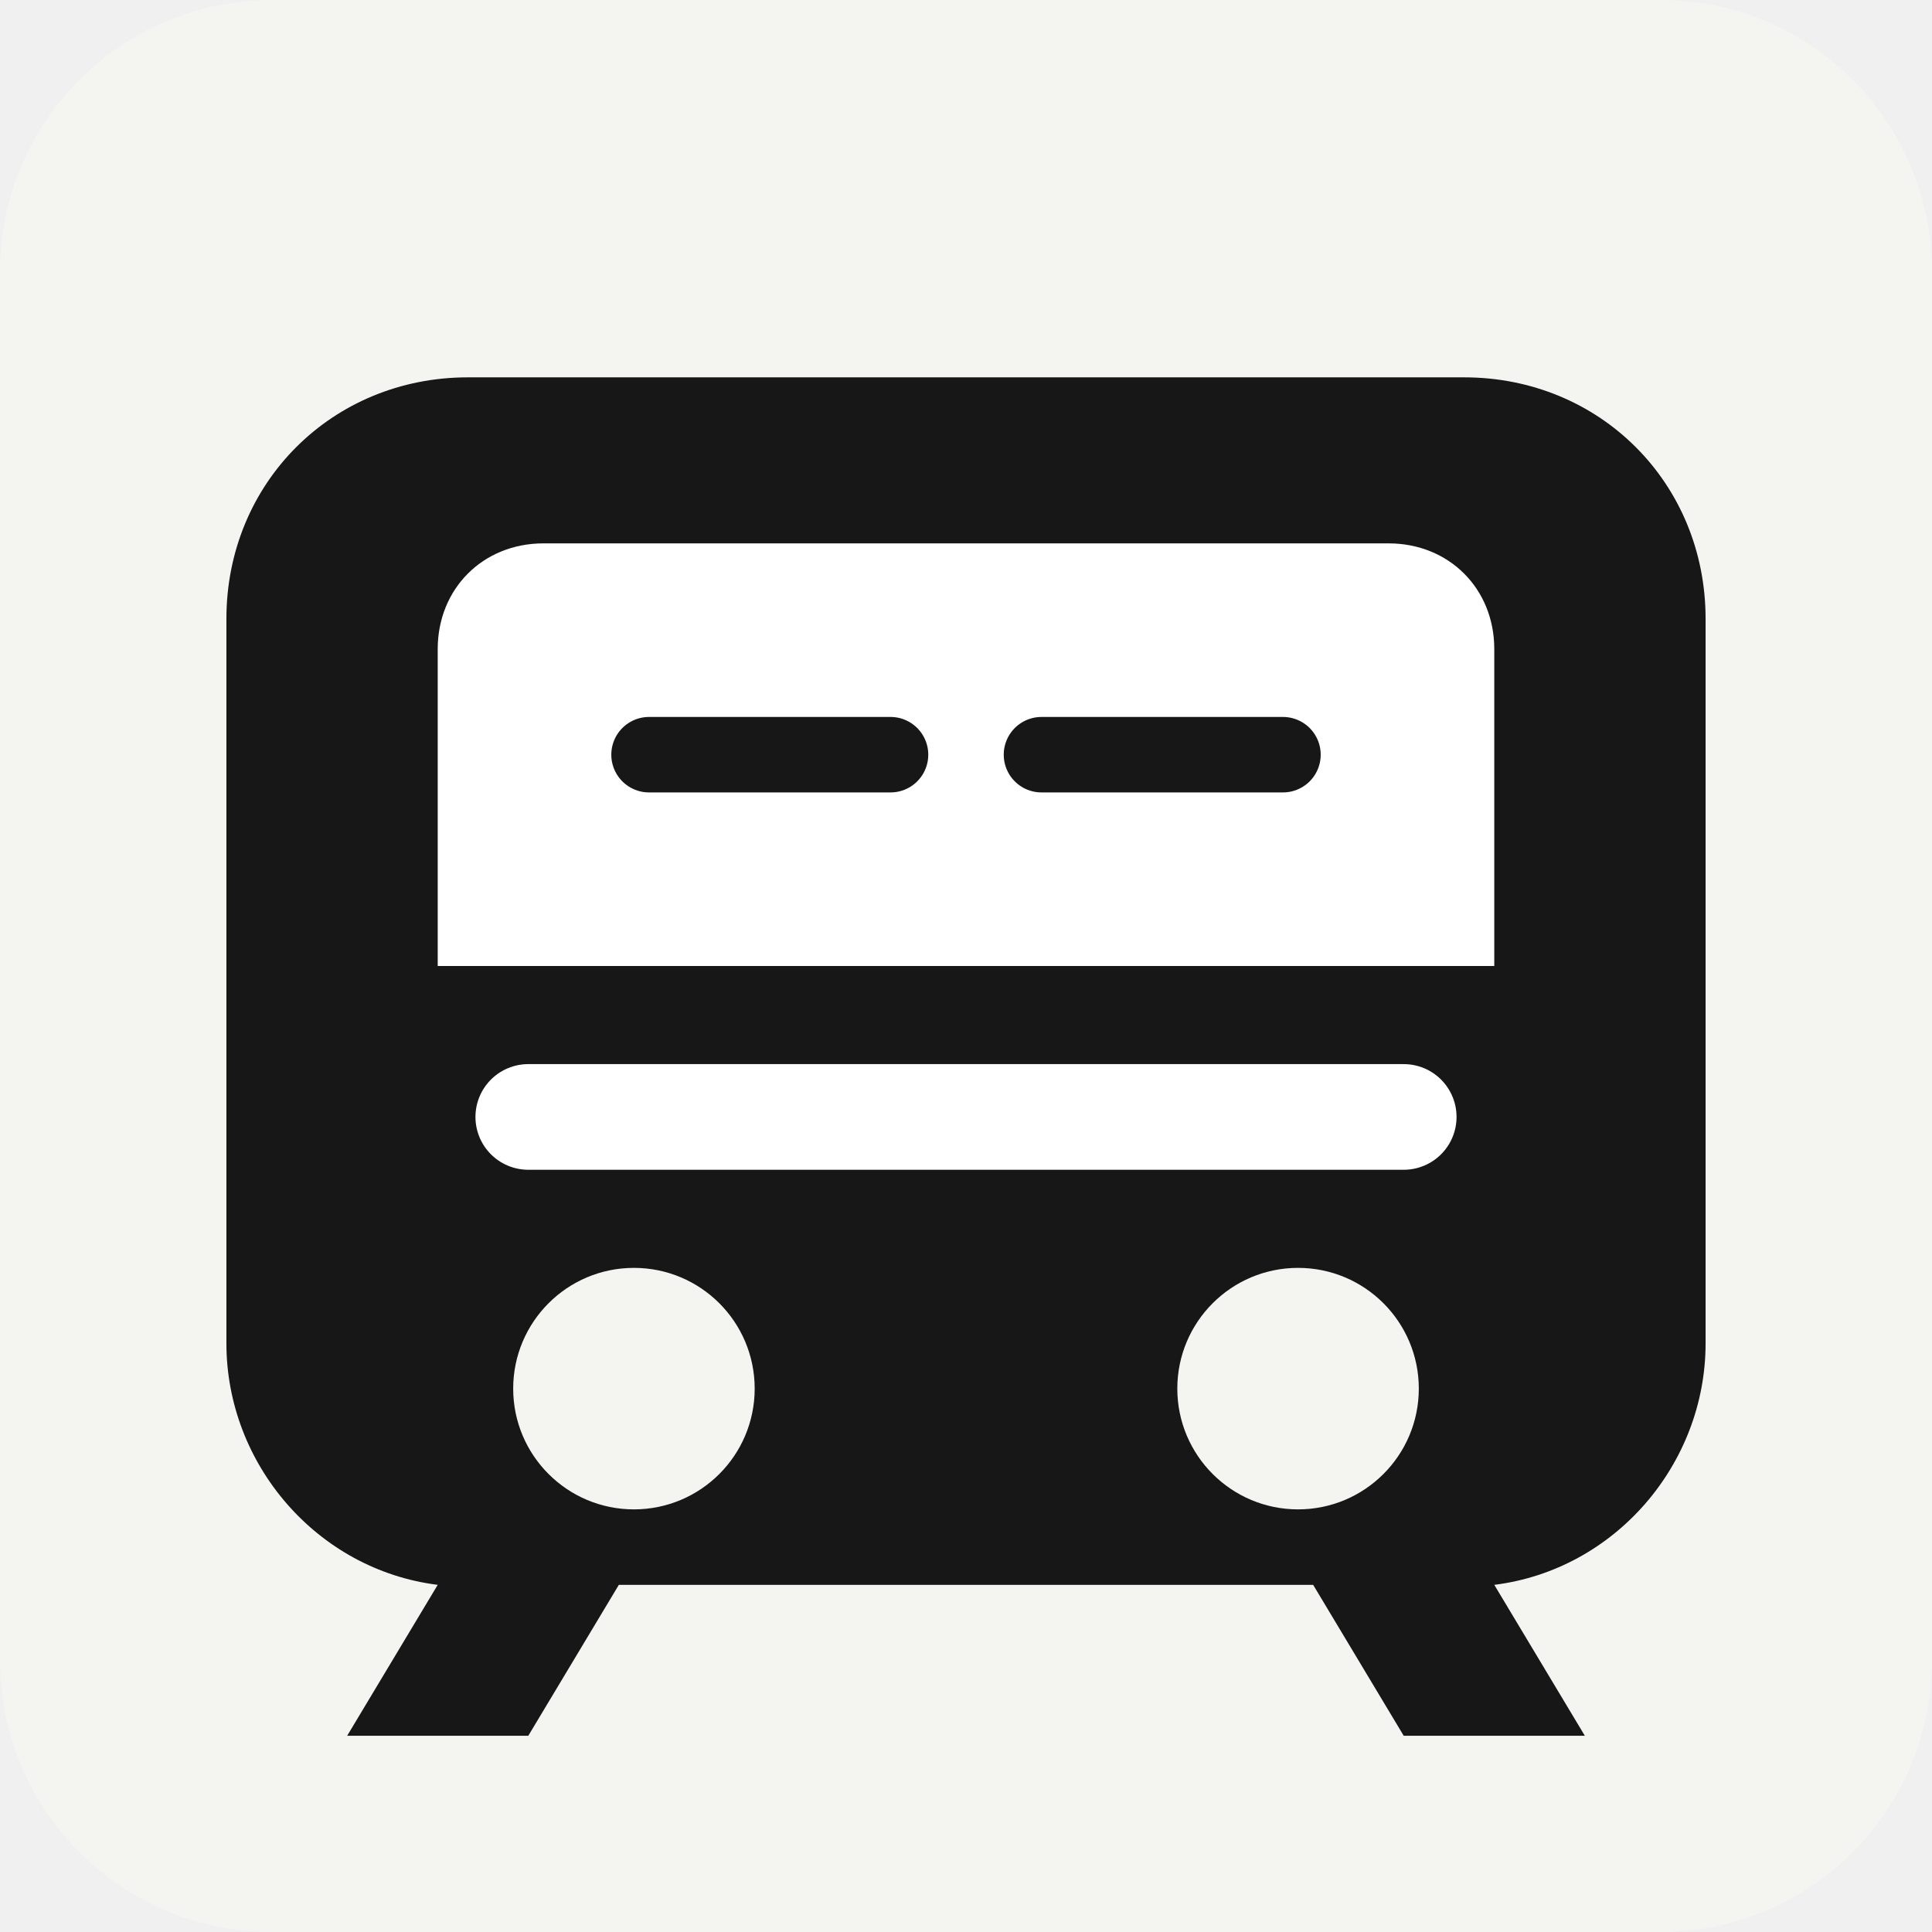
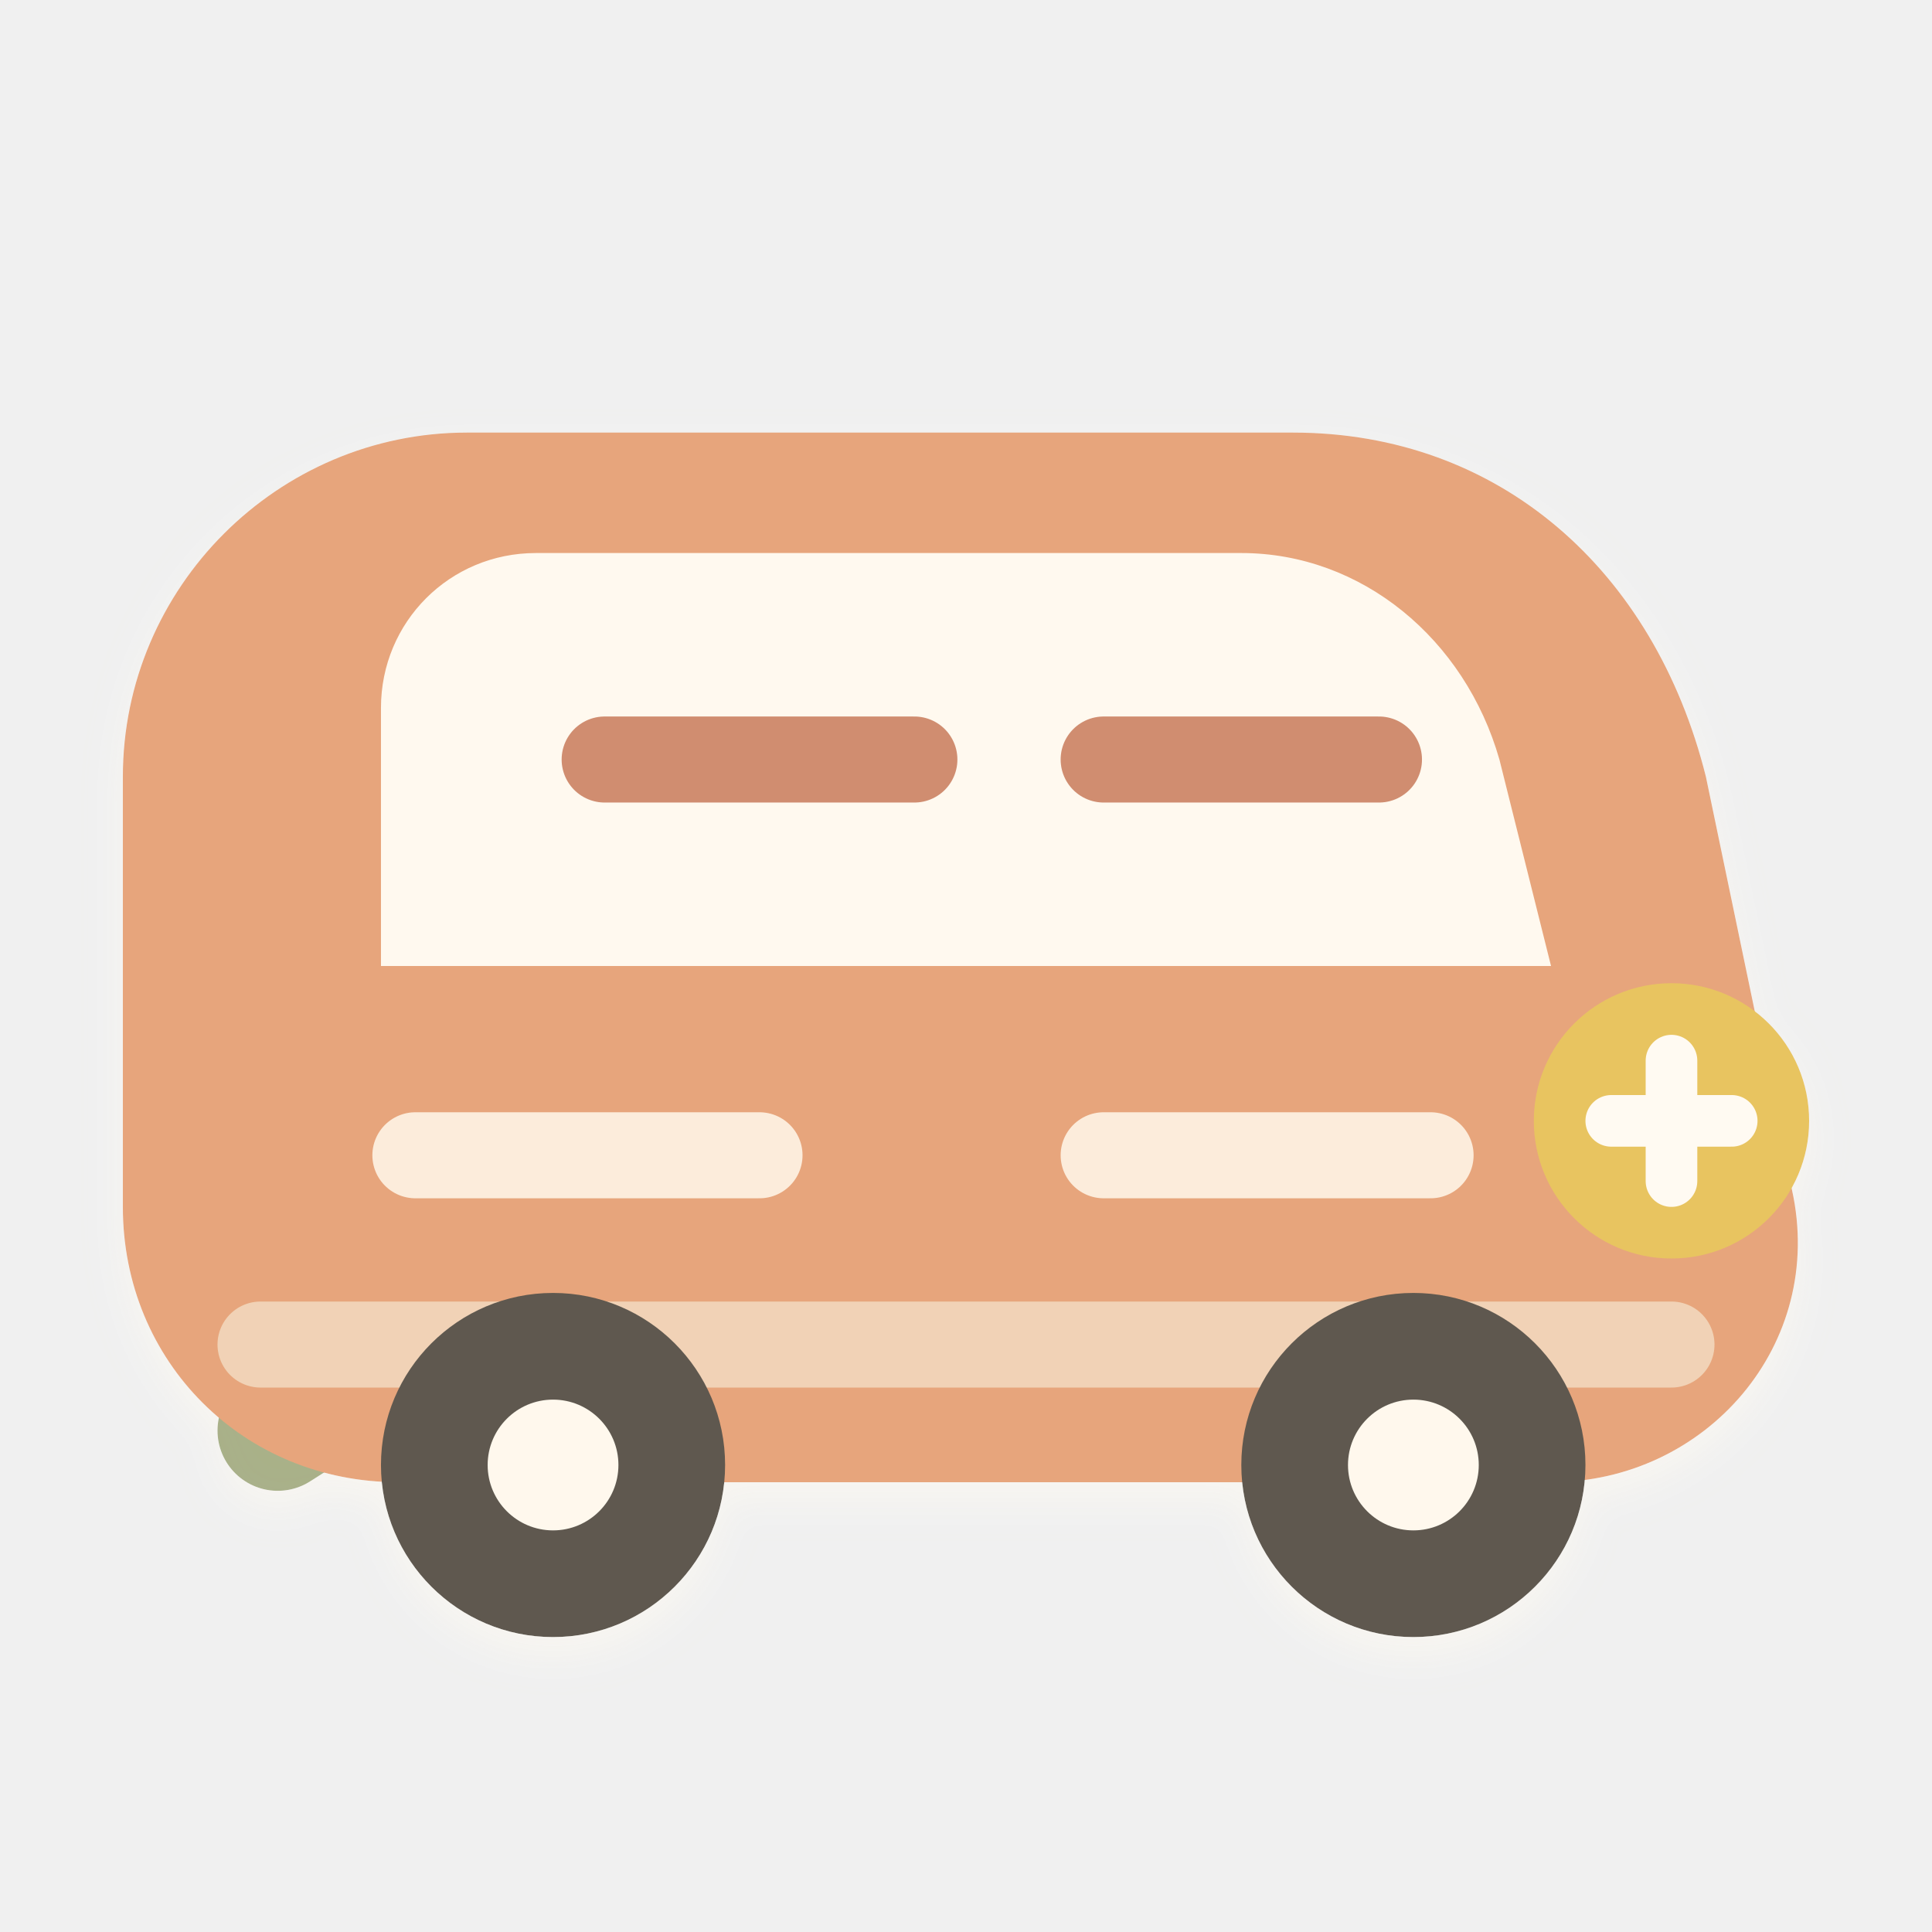
- <svg xmlns="http://www.w3.org/2000/svg" width="128" height="128" viewBox="0 0 128 128" role="img" aria-label="WRTA bus tracker icon">
-   <rect width="128" height="128" rx="18" fill="#f4f4f1" />
-   <path d="M31 25h66c9 0 16 7 16 16v48c0 8-6 15-14 16l6 10H93l-6-10H41l-6 10H23l6-10c-8-1-14-8-14-16V41c0-9 7-16 16-16z" fill="#171717" />
-   <path d="M29 43c0-4 3-7 7-7h56c4 0 7 3 7 7v21H29z" fill="#ffffff" />
-   <path d="M35 74h58" stroke="#ffffff" stroke-width="7" stroke-linecap="round" />
-   <circle cx="42" cy="92" r="8" fill="#f4f4f1" />
-   <circle cx="86" cy="92" r="8" fill="#f4f4f1" />
-   <path d="M43 50h16M69 50h16" stroke="#171717" stroke-width="5" stroke-linecap="round" />
+ <svg xmlns="http://www.w3.org/2000/svg" width="128" height="128" viewBox="0 0 128 128" role="img" aria-label="bus icon">
+   <defs>
+     <filter id="shadow" x="-35%" y="-35%" width="170%" height="170%" color-interpolation-filters="sRGB">
+       <feDropShadow dx="0" dy="12" stdDeviation="8" flood-color="#3c2b22" flood-opacity=".16" />
+       <feDropShadow dx="0" dy="1" stdDeviation="1" flood-color="#fffaf2" flood-opacity=".55" />
+     </filter>
+     <linearGradient id="body" x1="24" y1="36" x2="104" y2="92">
+       <stop stop-color="#e7a57b" />
+       <stop offset=".55" stop-color="#c77958" />
+       <stop offset="1" stop-color="#9e5e4a" />
+     </linearGradient>
+     <linearGradient id="glass" x1="31" y1="35" x2="95" y2="72">
+       <stop stop-color="#fff9ef" />
+       <stop offset="1" stop-color="#eadac5" />
+     </linearGradient>
+     <linearGradient id="route" x1="24" y1="88" x2="105" y2="42">
+       <stop stop-color="#78a49d" />
+       <stop offset=".55" stop-color="#d7b156" />
+       <stop offset="1" stop-color="#6f849f" />
+     </linearGradient>
+     <linearGradient id="ink" x1="32" y1="42" x2="96" y2="104">
+       <stop stop-color="#5f5950" />
+       <stop offset="1" stop-color="#383530" />
+     </linearGradient>
+   </defs>
+   <g filter="url(#shadow)" transform="translate(64 64) scale(1.14) translate(-64 -64)">
+     <path d="M24 91c14-9 26-13 40-13 16 0 26 6 41-4" fill="none" stroke="url(#route)" stroke-width="7" stroke-linecap="round" opacity=".92" />
+     <path d="M35 33h48c12 0 21 8 24 20l5 24c2 9-5 17-14 17H31c-9 0-16-7-16-16V53c0-11 9-20 20-20z" fill="url(#body)" />
+     <path d="M30 49c0-5 4-9 9-9h41c7 0 13 5 15 12l3 12H30z" fill="url(#glass)" />
+     <path d="M43 52h18M72 52h16" fill="none" stroke="#c77958" stroke-width="5" stroke-linecap="round" opacity=".84" />
+     <path d="M32 75h20M72 75h19" fill="none" stroke="#fff7ea" stroke-width="5" stroke-linecap="round" opacity=".86" />
+     <path d="M23 86h82" fill="none" stroke="#f3dfc6" stroke-width="5" stroke-linecap="round" opacity=".78" />
+     <circle cx="40" cy="93" r="10" fill="url(#ink)" />
+     <circle cx="90" cy="93" r="10" fill="url(#ink)" />
+     <circle cx="40" cy="93" r="3.8" fill="#fff8ed" />
+     <circle cx="90" cy="93" r="3.8" fill="#fff8ed" />
+     <circle cx="105" cy="73" r="8" fill="#e8c461" />
+     <path d="M101.5 73h7M105 69.5v7" fill="none" stroke="#fffaf2" stroke-width="3" stroke-linecap="round" />
+   </g>
</svg>
